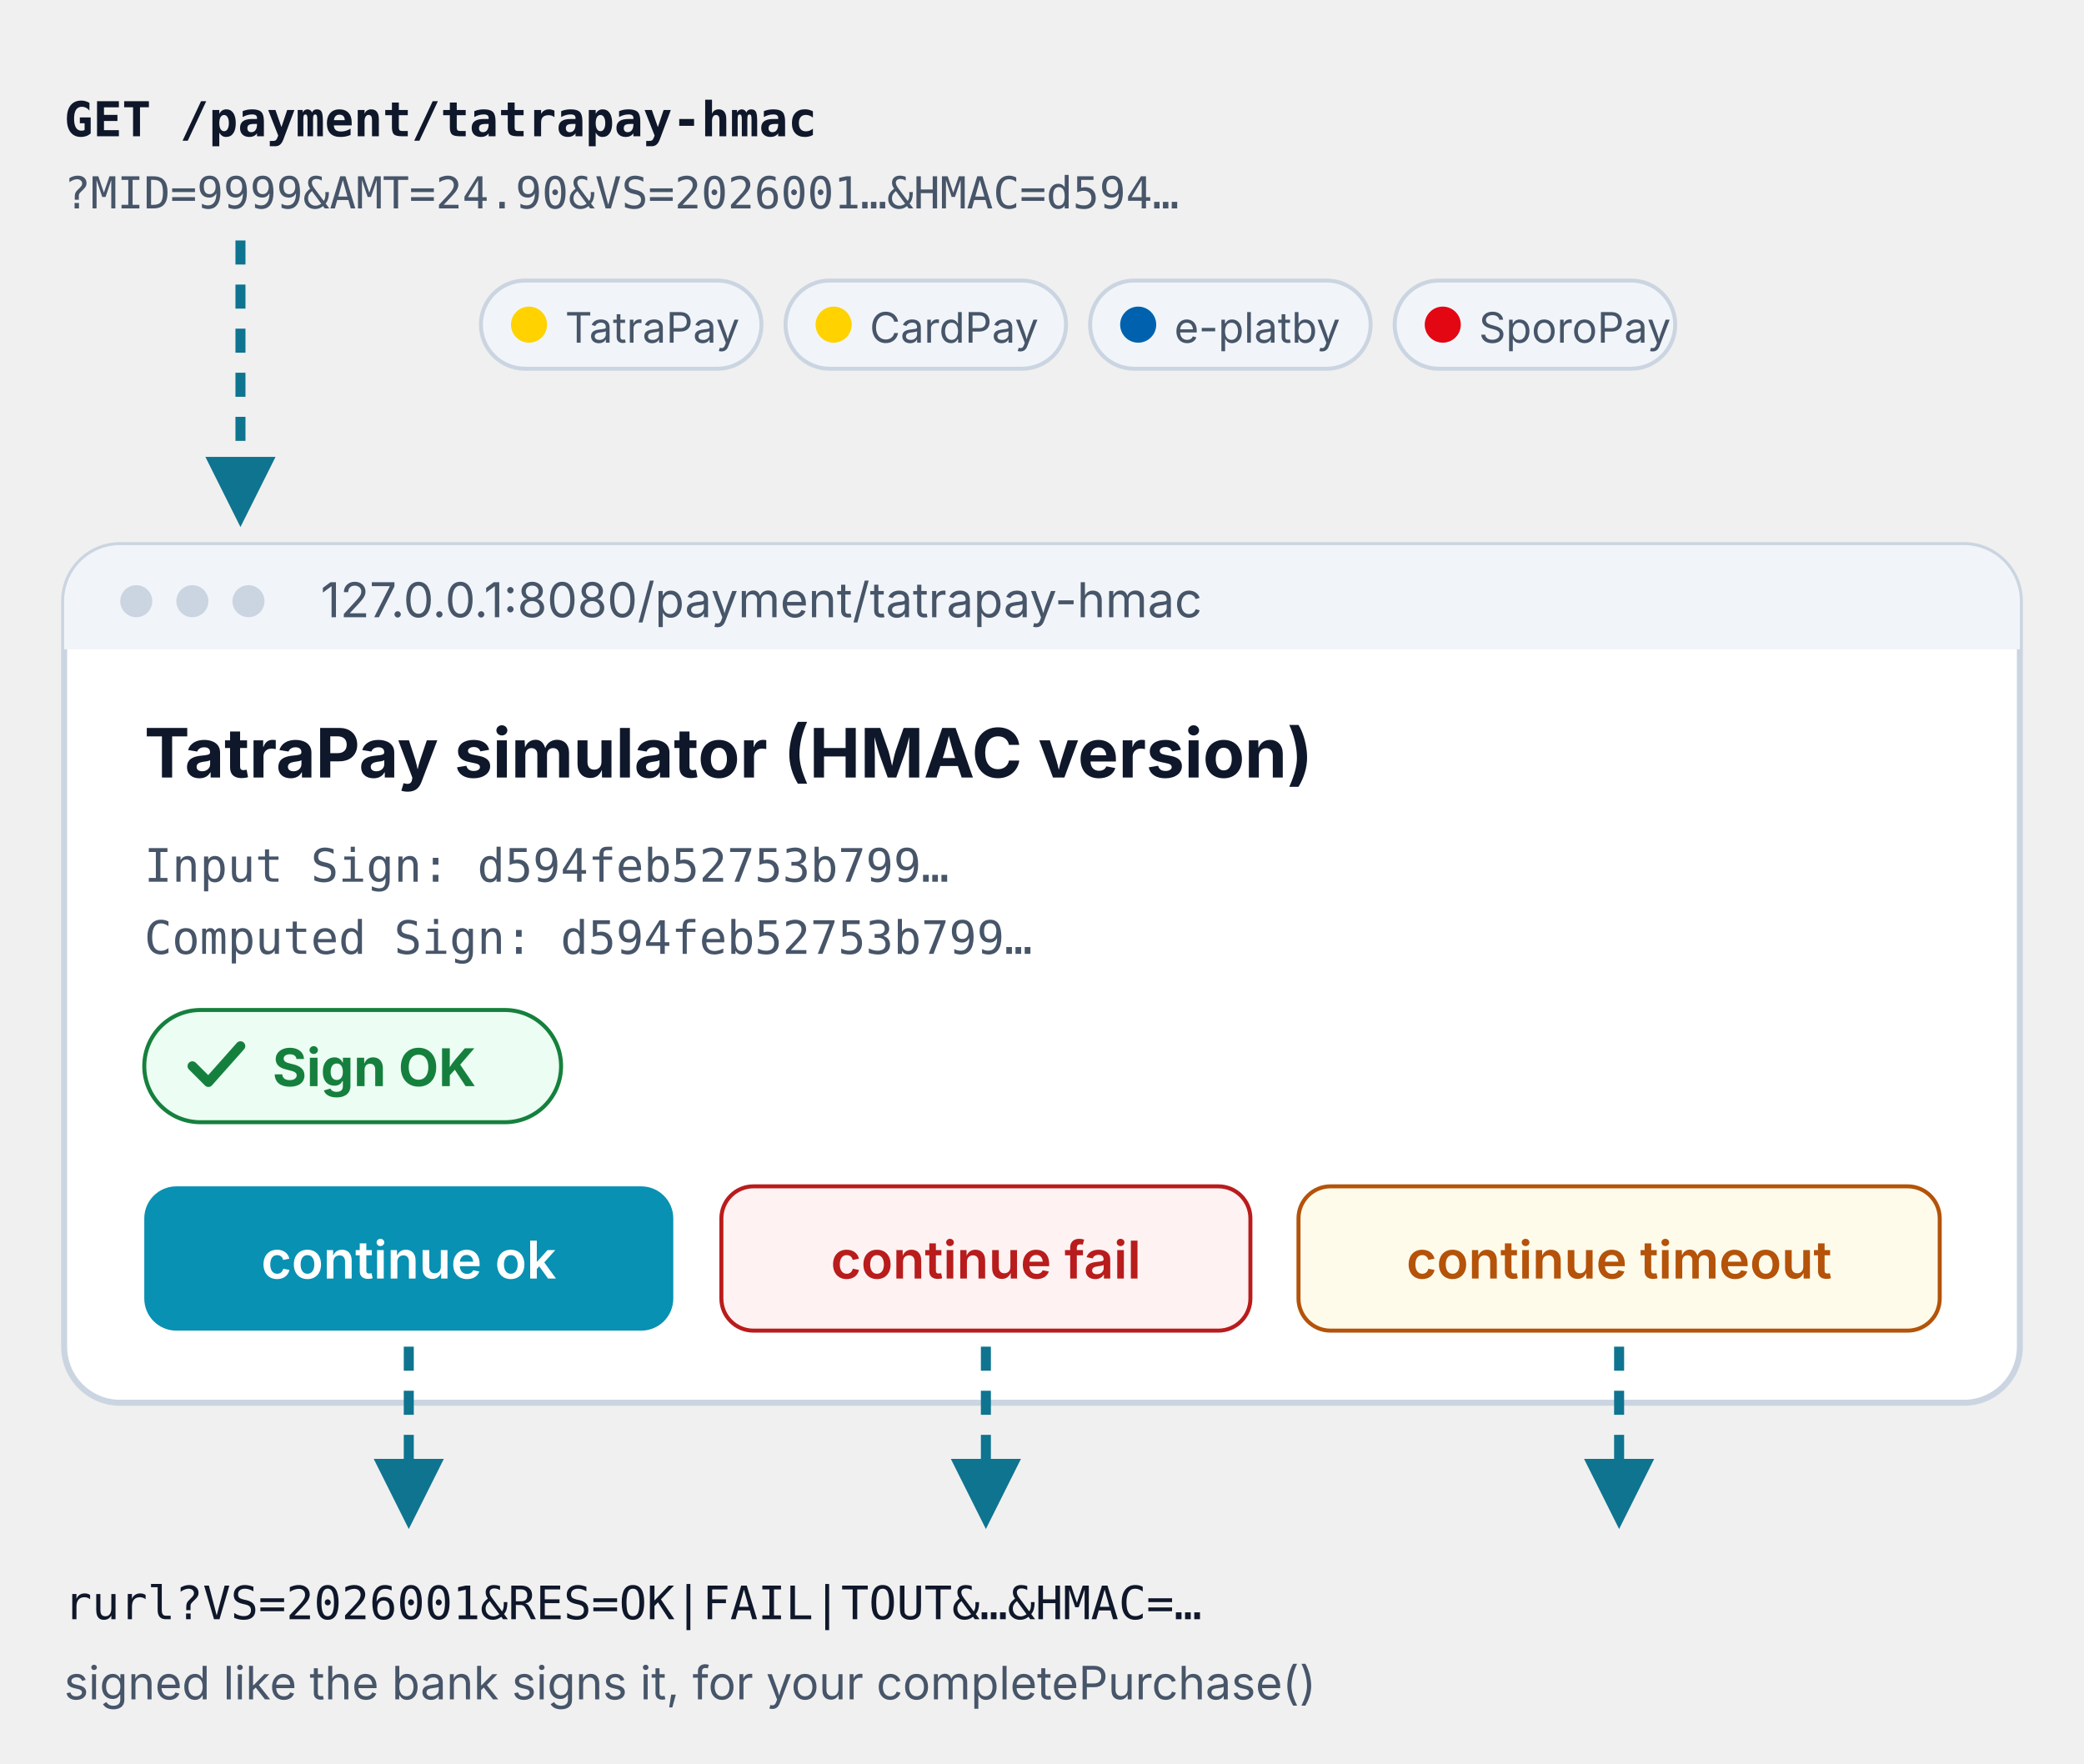
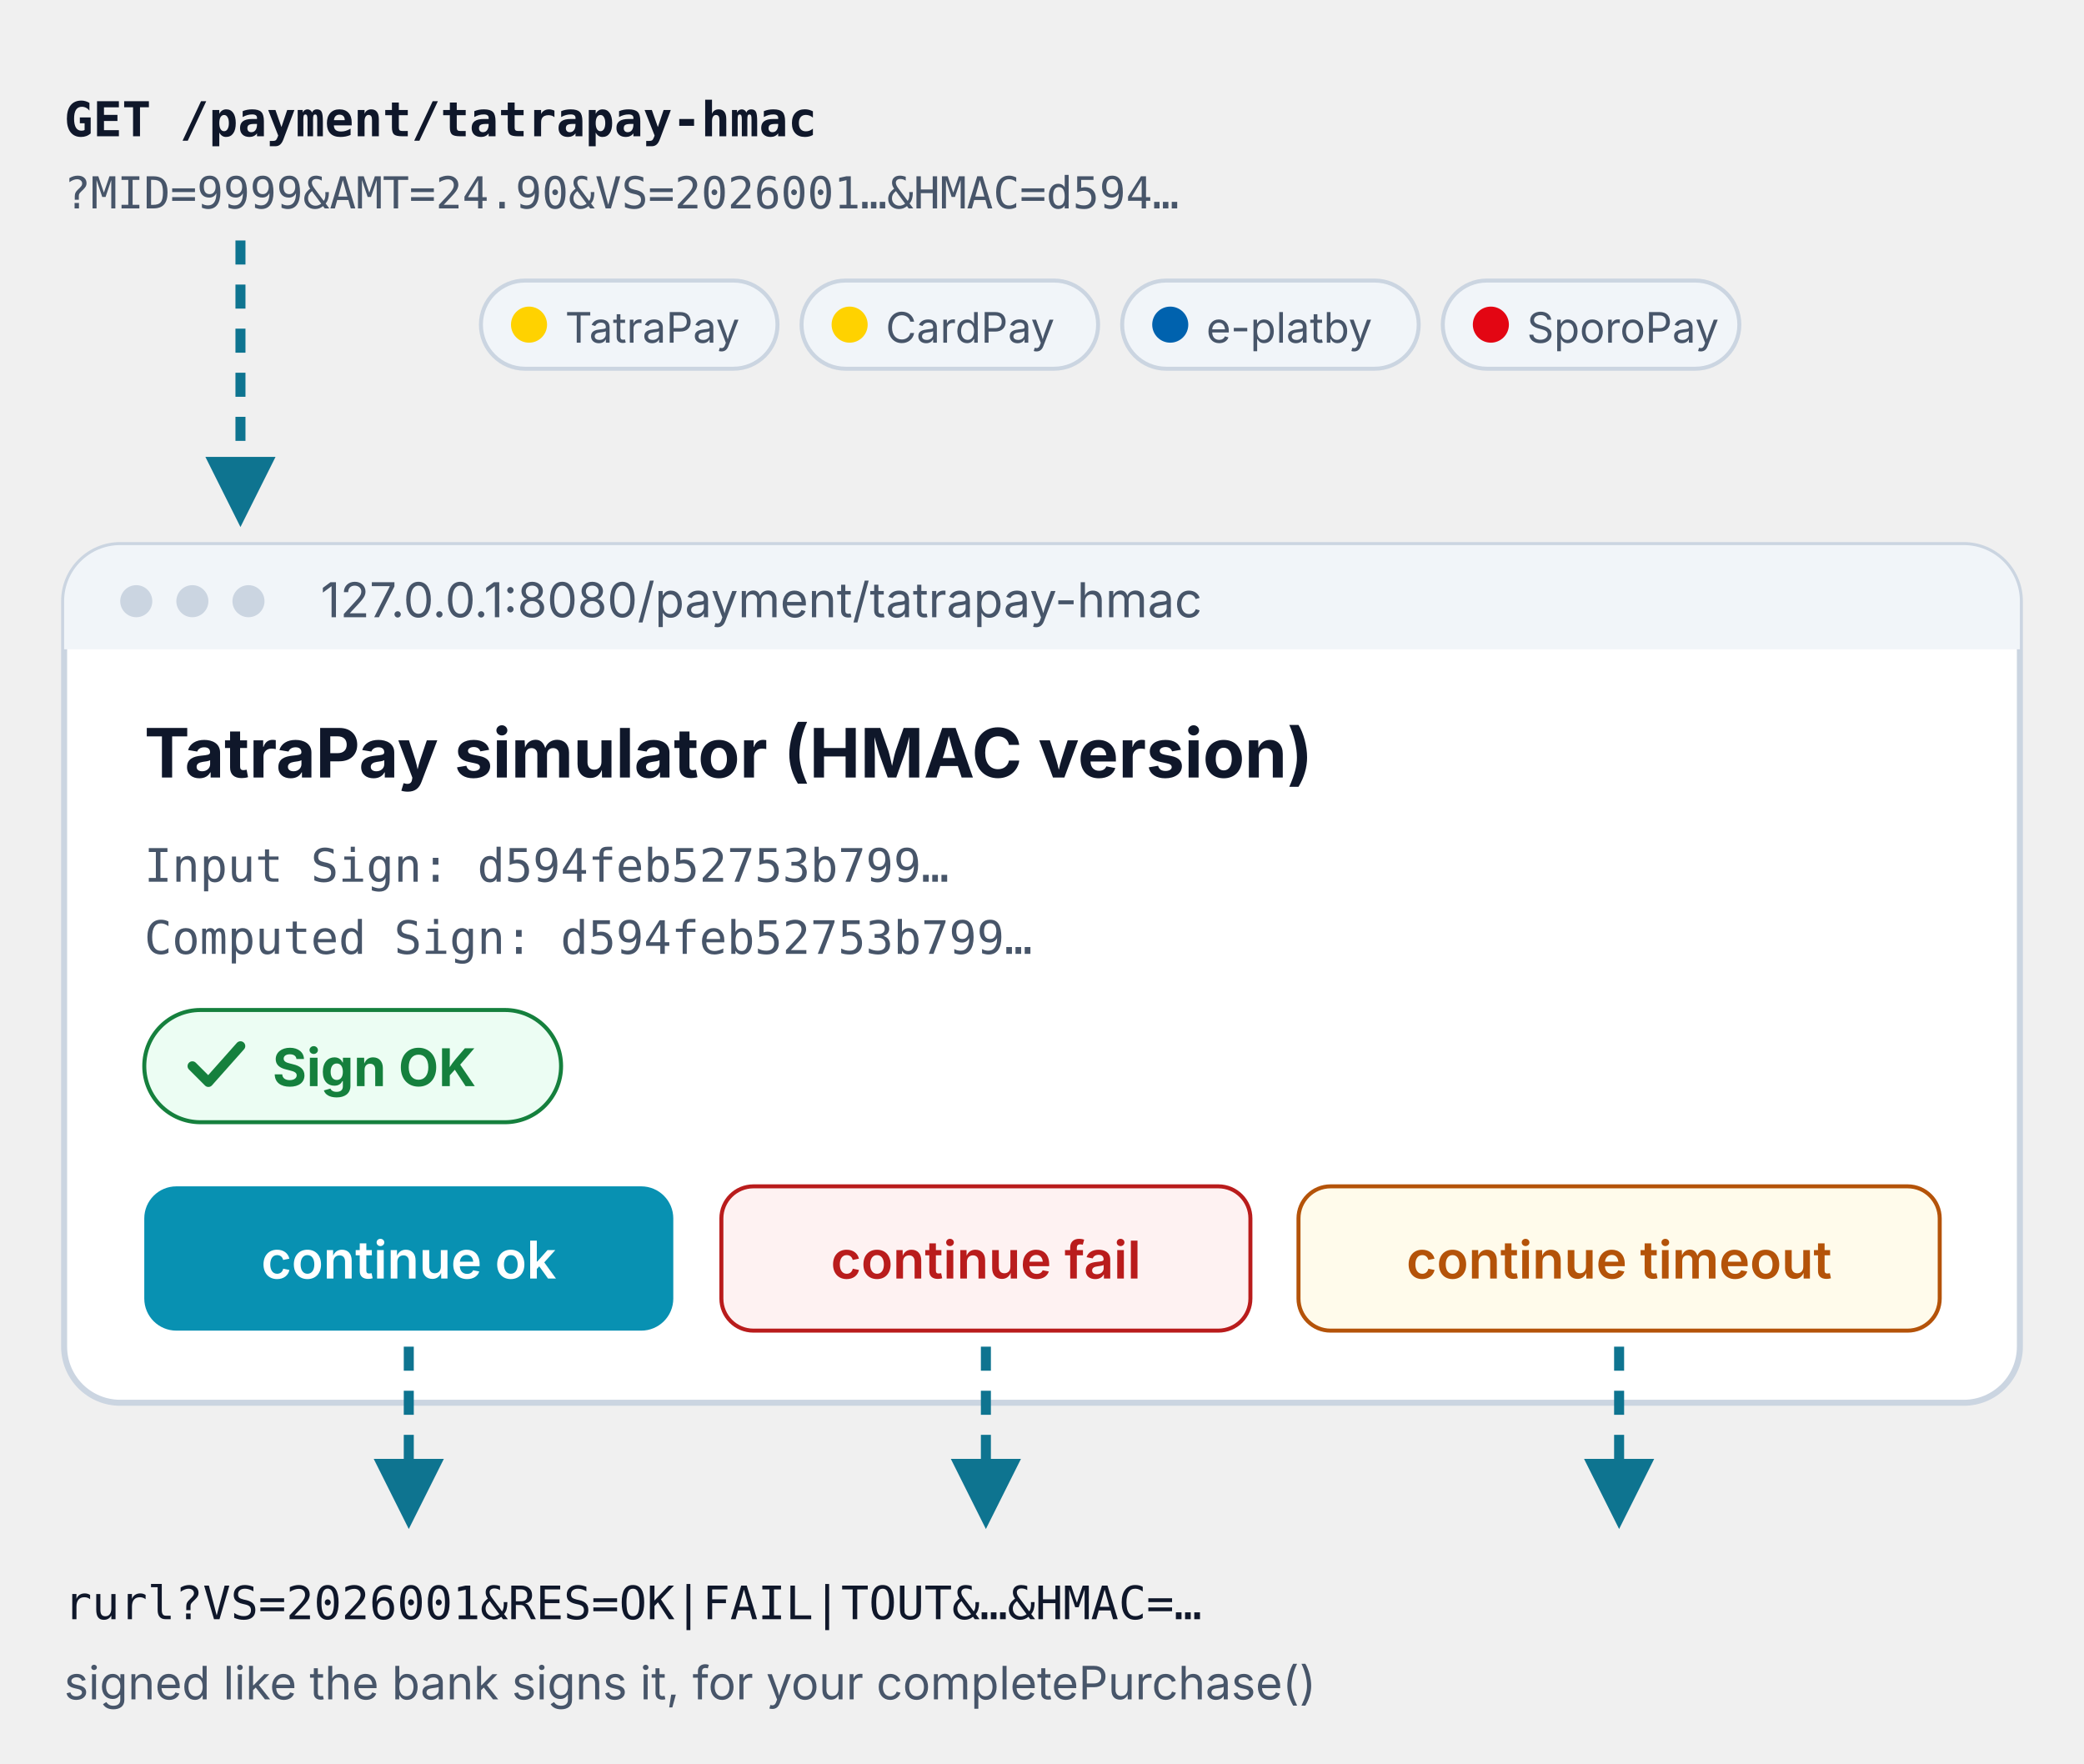
<svg xmlns="http://www.w3.org/2000/svg" viewBox="0 0 520 440" width="520" height="440" role="img" aria-labelledby="t d">
  <defs>
    <marker id="arrow" viewBox="0 0 10 10" refX="8" refY="5" markerWidth="7" markerHeight="7" orient="auto-start-reverse">
      <path d="M0 0L10 5L0 10z" fill="#0e7490" />
    </marker>
  </defs>
  <text x="16" y="34" font-family="ui-monospace, SFMono-Regular, Menlo, Consolas, monospace" font-size="12" font-weight="700" fill="#0f172a">GET /payment/tatrapay-hmac</text>
  <text x="16" y="52" font-family="ui-monospace, SFMono-Regular, Menlo, Consolas, monospace" font-size="11" fill="#475569">?MID=9999&amp;AMT=24.90&amp;VS=2026001…&amp;HMAC=d594…</text>
-   <rect x="120" y="70" width="70" height="22" rx="11" fill="#f1f5f9" stroke="#cbd5e1" />
+   <rect x="120" y="70" width="74" height="22" rx="11" fill="#f1f5f9" stroke="#cbd5e1" />
  <circle cx="132" cy="81" r="4.5" fill="#ffd200" />
  <text x="141" y="85.5" font-family="Inter, ui-sans-serif, system-ui, -apple-system, 'Segoe UI', Roboto, sans-serif" font-size="10.5" fill="#475569">TatraPay</text>
-   <rect x="196" y="70" width="70" height="22" rx="11" fill="#f1f5f9" stroke="#cbd5e1" />
-   <circle cx="208" cy="81" r="4.5" fill="#ffd200" />
-   <text x="217" y="85.5" font-family="Inter, ui-sans-serif, system-ui, -apple-system, 'Segoe UI', Roboto, sans-serif" font-size="10.5" fill="#475569">CardPay</text>
-   <rect x="272" y="70" width="70" height="22" rx="11" fill="#f1f5f9" stroke="#cbd5e1" />
-   <circle cx="284" cy="81" r="4.5" fill="#0062ae" />
-   <text x="293" y="85.5" font-family="Inter, ui-sans-serif, system-ui, -apple-system, 'Segoe UI', Roboto, sans-serif" font-size="10.5" fill="#475569">e-platby</text>
-   <rect x="348" y="70" width="70" height="22" rx="11" fill="#f1f5f9" stroke="#cbd5e1" />
-   <circle cx="360" cy="81" r="4.5" fill="#e30613" />
-   <text x="369" y="85.5" font-family="Inter, ui-sans-serif, system-ui, -apple-system, 'Segoe UI', Roboto, sans-serif" font-size="10.5" fill="#475569">SporoPay</text>
+   <rect x="200" y="70" width="74" height="22" rx="11" fill="#f1f5f9" stroke="#cbd5e1" />
+   <circle cx="212" cy="81" r="4.5" fill="#ffd200" />
+   <text x="221" y="85.5" font-family="Inter, ui-sans-serif, system-ui, -apple-system, 'Segoe UI', Roboto, sans-serif" font-size="10.5" fill="#475569">CardPay</text>
+   <rect x="280" y="70" width="74" height="22" rx="11" fill="#f1f5f9" stroke="#cbd5e1" />
+   <circle cx="292" cy="81" r="4.5" fill="#0062ae" />
+   <text x="301" y="85.5" font-family="Inter, ui-sans-serif, system-ui, -apple-system, 'Segoe UI', Roboto, sans-serif" font-size="10.5" fill="#475569">e-platby</text>
+   <rect x="360" y="70" width="74" height="22" rx="11" fill="#f1f5f9" stroke="#cbd5e1" />
+   <circle cx="372" cy="81" r="4.5" fill="#e30613" />
+   <text x="381" y="85.5" font-family="Inter, ui-sans-serif, system-ui, -apple-system, 'Segoe UI', Roboto, sans-serif" font-size="10.5" fill="#475569">SporoPay</text>
  <path d="M60 60V128" fill="none" stroke="#0e7490" stroke-width="2.5" stroke-dasharray="6 5" marker-end="url(#arrow)" />
  <rect x="16" y="136" width="488" height="214" rx="14" fill="#ffffff" stroke="#cbd5e1" stroke-width="1.5" />
  <path d="M16 150a14 14 0 0 1 14-14h460a14 14 0 0 1 14 14v12H16z" fill="#f1f5f9" />
  <circle cx="34" cy="150" r="4" fill="#cbd5e1" />
  <circle cx="48" cy="150" r="4" fill="#cbd5e1" />
  <circle cx="62" cy="150" r="4" fill="#cbd5e1" />
  <text x="80" y="154" font-family="Inter, ui-sans-serif, system-ui, -apple-system, 'Segoe UI', Roboto, sans-serif" font-size="12" fill="#475569">127.0.0.1:8080/payment/tatrapay-hmac</text>
  <text x="36" y="194" font-family="Inter, ui-sans-serif, system-ui, -apple-system, 'Segoe UI', Roboto, sans-serif" font-size="17" font-weight="700" fill="#0f172a">TatraPay simulator (HMAC version)</text>
  <text x="36" y="220" font-family="ui-monospace, SFMono-Regular, Menlo, Consolas, monospace" font-size="11.5" fill="#475569">Input Sign:    d594feb52753b799…</text>
  <text x="36" y="238" font-family="ui-monospace, SFMono-Regular, Menlo, Consolas, monospace" font-size="11.5" fill="#475569">Computed Sign: d594feb52753b799…</text>
  <rect x="36" y="252" width="104" height="28" rx="14" fill="#ecfdf3" stroke="#15803d" />
  <path d="M48 266l4 4 8-9" fill="none" stroke="#15803d" stroke-width="2.4" stroke-linecap="round" stroke-linejoin="round" />
  <text x="68" y="271" font-family="Inter, ui-sans-serif, system-ui, -apple-system, 'Segoe UI', Roboto, sans-serif" font-size="13" font-weight="700" fill="#15803d">Sign OK</text>
  <rect x="36" y="296" width="132" height="36" rx="8" fill="#0891b2" />
  <text x="102" y="319" font-family="Inter, ui-sans-serif, system-ui, -apple-system, 'Segoe UI', Roboto, sans-serif" font-size="13" font-weight="600" fill="#ffffff" text-anchor="middle">continue ok</text>
  <rect x="180" y="296" width="132" height="36" rx="8" fill="#fef2f2" stroke="#b91c1c" />
  <text x="246" y="319" font-family="Inter, ui-sans-serif, system-ui, -apple-system, 'Segoe UI', Roboto, sans-serif" font-size="13" font-weight="600" fill="#b91c1c" text-anchor="middle">continue fail</text>
  <rect x="324" y="296" width="160" height="36" rx="8" fill="#fffbeb" stroke="#b45309" />
  <text x="404" y="319" font-family="Inter, ui-sans-serif, system-ui, -apple-system, 'Segoe UI', Roboto, sans-serif" font-size="13" font-weight="600" fill="#b45309" text-anchor="middle">continue timeout</text>
  <path d="M102 336V378" fill="none" stroke="#0e7490" stroke-width="2.5" stroke-dasharray="6 5" marker-end="url(#arrow)" />
  <path d="M246 336V378" fill="none" stroke="#0e7490" stroke-width="2.5" stroke-dasharray="6 5" marker-end="url(#arrow)" />
  <path d="M404 336V378" fill="none" stroke="#0e7490" stroke-width="2.5" stroke-dasharray="6 5" marker-end="url(#arrow)" />
  <text x="16" y="404" font-family="ui-monospace, SFMono-Regular, Menlo, Consolas, monospace" font-size="11.5" fill="#0f172a">rurl?VS=2026001&amp;RES=OK|FAIL|TOUT&amp;…&amp;HMAC=…</text>
  <text x="16" y="424" font-family="Inter, ui-sans-serif, system-ui, -apple-system, 'Segoe UI', Roboto, sans-serif" font-size="11.5" fill="#475569">signed like the bank signs it, for your completePurchase()</text>
</svg>
